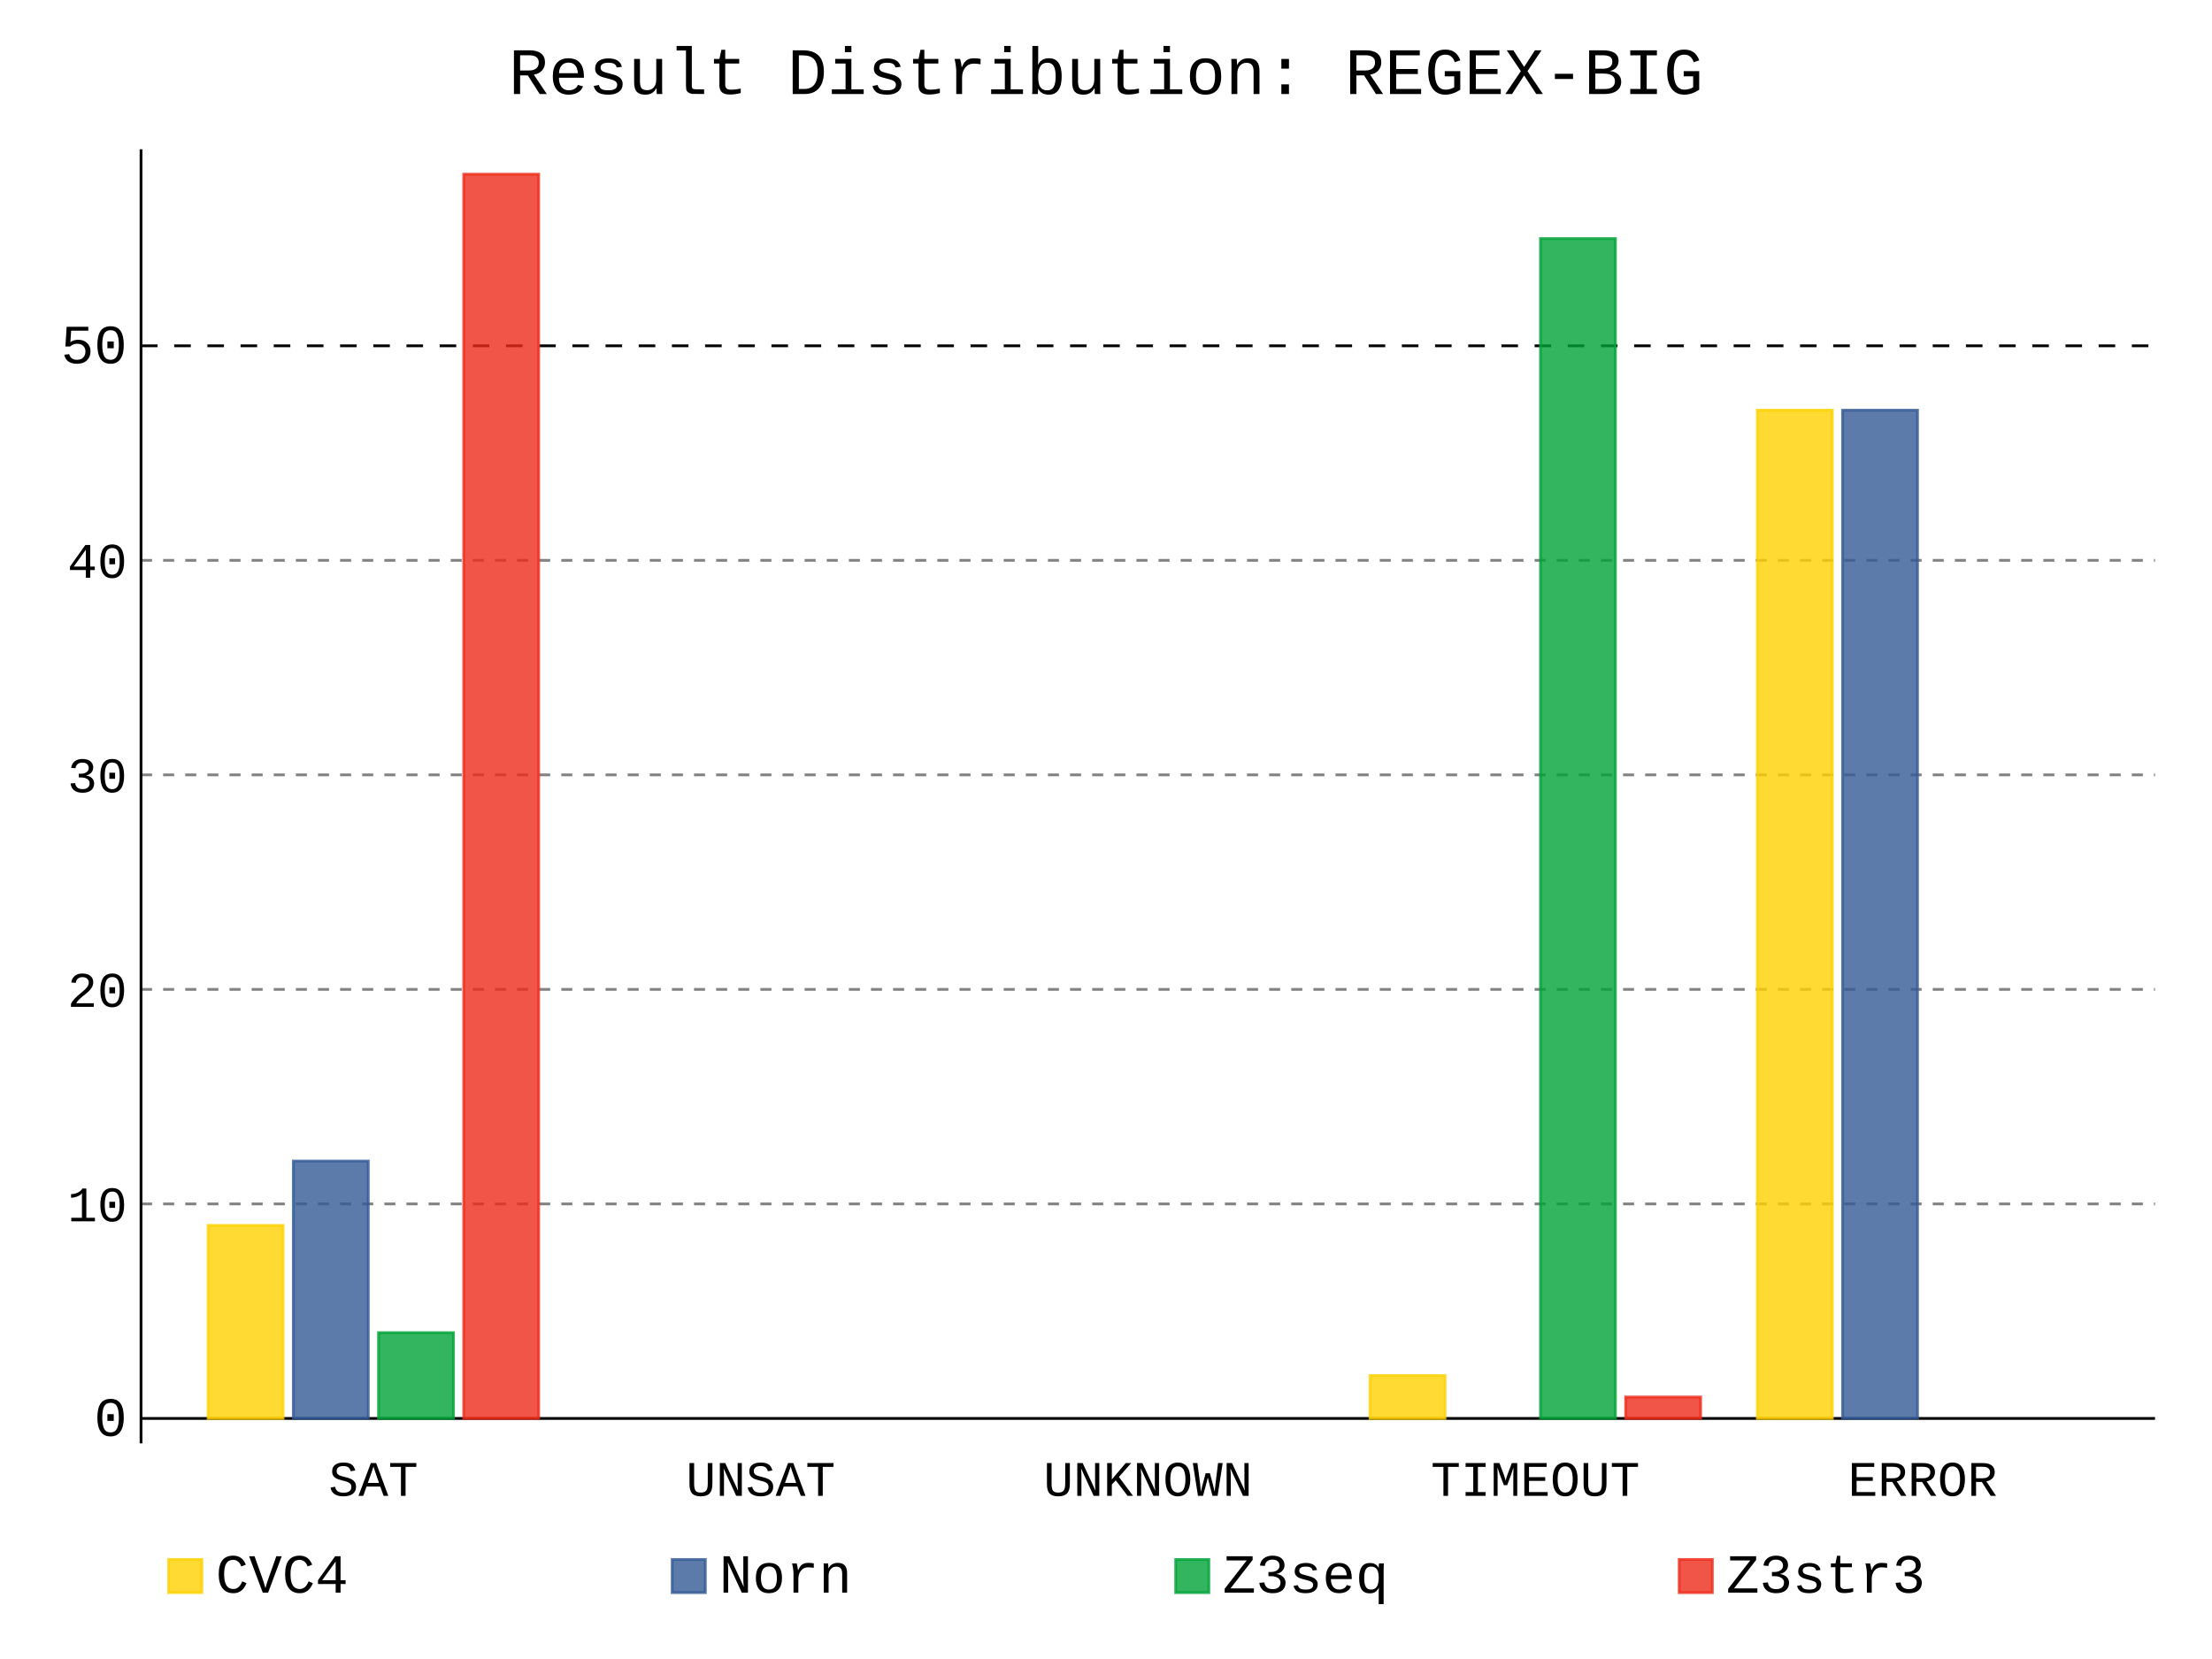
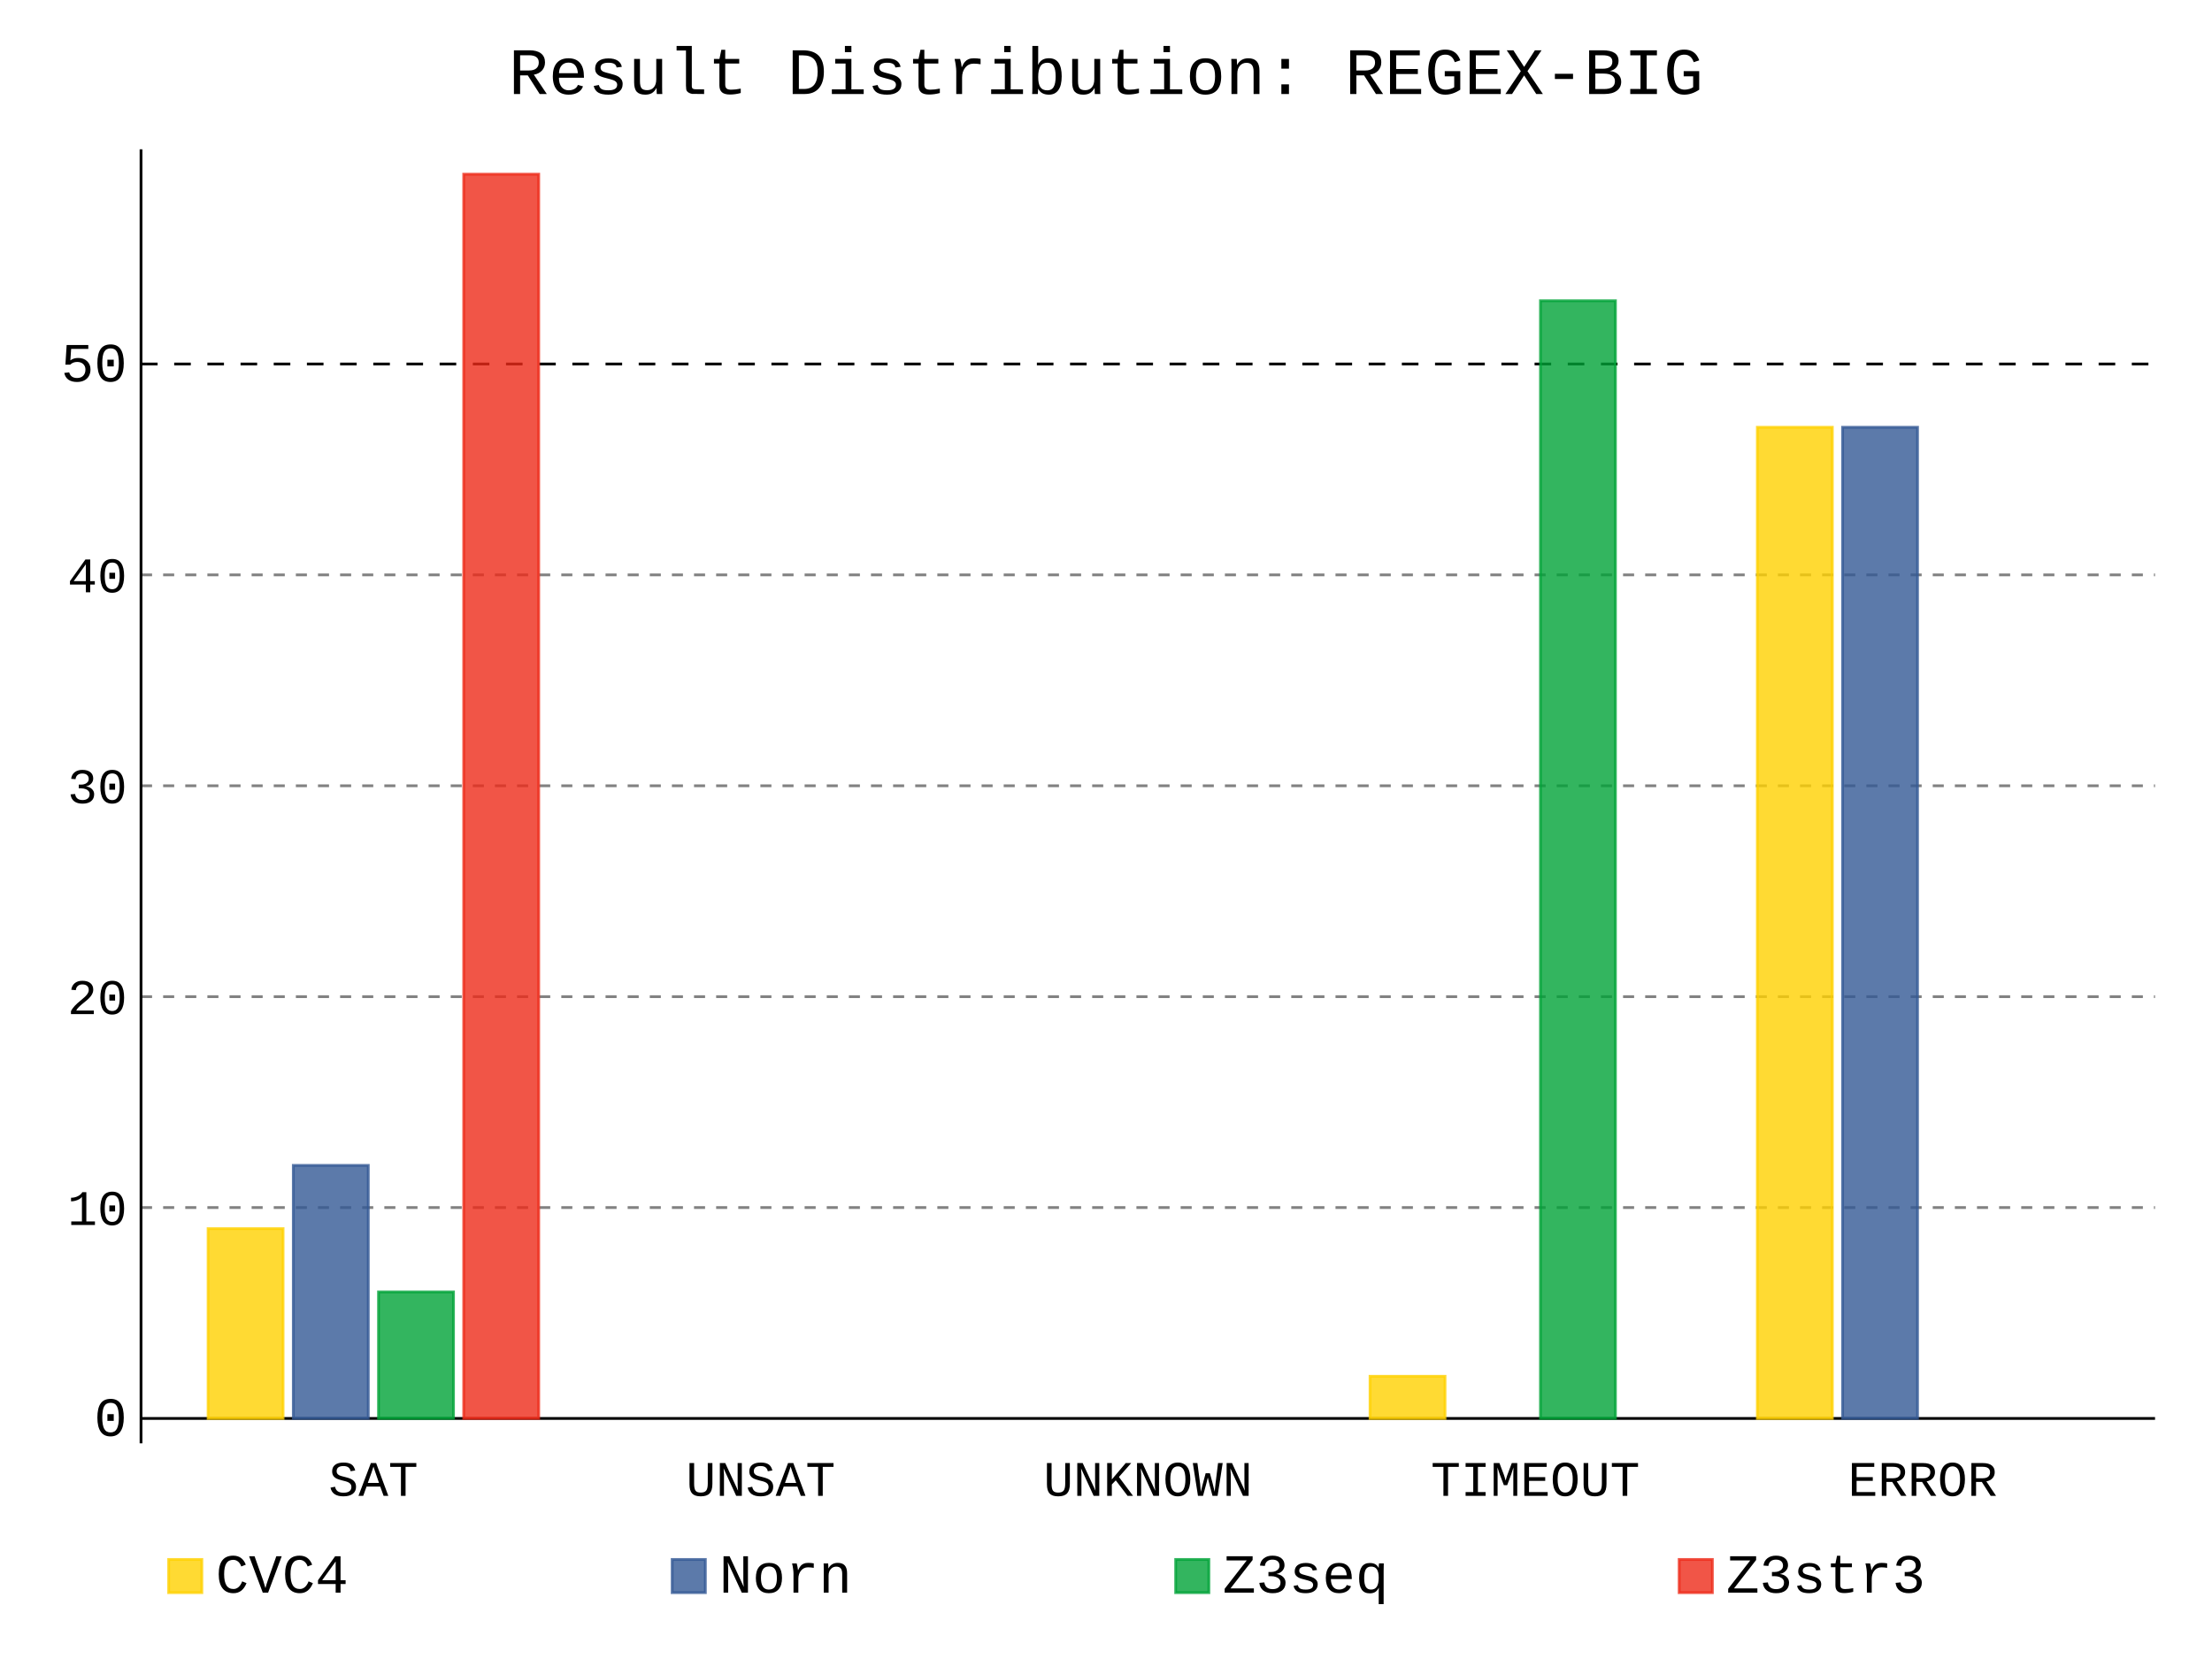
- <svg xmlns="http://www.w3.org/2000/svg" id="chart-6540df20-78d6-4097-ab6e-e9bb6f25a71c" class="pygal-chart" viewBox="0 0 800 600">
+ <svg xmlns="http://www.w3.org/2000/svg" id="chart-f4262829-9092-443f-896a-a3302a19e21f" class="pygal-chart" viewBox="0 0 800 600">
  <defs>
-     <style type="text/css">#chart-6540df20-78d6-4097-ab6e-e9bb6f25a71c{-webkit-user-select:none;-webkit-font-smoothing:antialiased;font-family:Consolas,"Liberation Mono",Menlo,Courier,monospace}#chart-6540df20-78d6-4097-ab6e-e9bb6f25a71c .title{font-family:Consolas,"Liberation Mono",Menlo,Courier,monospace;font-size:24px}#chart-6540df20-78d6-4097-ab6e-e9bb6f25a71c .legends .legend text{font-family:Consolas,"Liberation Mono",Menlo,Courier,monospace;font-size:20px}#chart-6540df20-78d6-4097-ab6e-e9bb6f25a71c .axis text{font-family:Consolas,"Liberation Mono",Menlo,Courier,monospace;font-size:18px}#chart-6540df20-78d6-4097-ab6e-e9bb6f25a71c .axis text.major{font-family:Consolas,"Liberation Mono",Menlo,Courier,monospace;font-size:20px}#chart-6540df20-78d6-4097-ab6e-e9bb6f25a71c .text-overlay text.value{font-family:Consolas,"Liberation Mono",Menlo,Courier,monospace;font-size:22px}#chart-6540df20-78d6-4097-ab6e-e9bb6f25a71c .text-overlay text.label{font-family:Consolas,"Liberation Mono",Menlo,Courier,monospace;font-size:20px}#chart-6540df20-78d6-4097-ab6e-e9bb6f25a71c .tooltip{font-family:Consolas,"Liberation Mono",Menlo,Courier,monospace;font-size:20px}#chart-6540df20-78d6-4097-ab6e-e9bb6f25a71c text.no_data{font-family:Consolas,"Liberation Mono",Menlo,Courier,monospace;font-size:64px}
- #chart-6540df20-78d6-4097-ab6e-e9bb6f25a71c{background-color:#FFFFFF}#chart-6540df20-78d6-4097-ab6e-e9bb6f25a71c path,#chart-6540df20-78d6-4097-ab6e-e9bb6f25a71c line,#chart-6540df20-78d6-4097-ab6e-e9bb6f25a71c rect,#chart-6540df20-78d6-4097-ab6e-e9bb6f25a71c circle{-webkit-transition:100ms;-moz-transition:100ms;transition:100ms}#chart-6540df20-78d6-4097-ab6e-e9bb6f25a71c .graph &gt; .background{fill:#FFFFFF}#chart-6540df20-78d6-4097-ab6e-e9bb6f25a71c .plot &gt; .background{fill:#FFFFFF}#chart-6540df20-78d6-4097-ab6e-e9bb6f25a71c .graph{fill:#000000}#chart-6540df20-78d6-4097-ab6e-e9bb6f25a71c text.no_data{fill:#000000}#chart-6540df20-78d6-4097-ab6e-e9bb6f25a71c .title{fill:#000000}#chart-6540df20-78d6-4097-ab6e-e9bb6f25a71c .legends .legend text{fill:#000000}#chart-6540df20-78d6-4097-ab6e-e9bb6f25a71c .legends .legend:hover text{fill:#000000}#chart-6540df20-78d6-4097-ab6e-e9bb6f25a71c .axis .line{stroke:#000000}#chart-6540df20-78d6-4097-ab6e-e9bb6f25a71c .axis .guide.line{stroke:#828282}#chart-6540df20-78d6-4097-ab6e-e9bb6f25a71c .axis .major.line{stroke:#000000}#chart-6540df20-78d6-4097-ab6e-e9bb6f25a71c .axis text.major{fill:#000000}#chart-6540df20-78d6-4097-ab6e-e9bb6f25a71c .axis.y .guides:hover .guide.line,#chart-6540df20-78d6-4097-ab6e-e9bb6f25a71c .line-graph .axis.x .guides:hover .guide.line,#chart-6540df20-78d6-4097-ab6e-e9bb6f25a71c .stackedline-graph .axis.x .guides:hover .guide.line,#chart-6540df20-78d6-4097-ab6e-e9bb6f25a71c .xy-graph .axis.x .guides:hover .guide.line{stroke:#000000}#chart-6540df20-78d6-4097-ab6e-e9bb6f25a71c .axis .guides:hover text{fill:#000000}#chart-6540df20-78d6-4097-ab6e-e9bb6f25a71c .reactive{fill-opacity:.8;stroke-opacity:.8}#chart-6540df20-78d6-4097-ab6e-e9bb6f25a71c .ci{stroke:#000000}#chart-6540df20-78d6-4097-ab6e-e9bb6f25a71c .reactive.active,#chart-6540df20-78d6-4097-ab6e-e9bb6f25a71c .active .reactive{fill-opacity:.9;stroke-opacity:.9;stroke-width:4}#chart-6540df20-78d6-4097-ab6e-e9bb6f25a71c .ci .reactive.active{stroke-width:1.5}#chart-6540df20-78d6-4097-ab6e-e9bb6f25a71c .series text{fill:#000000}#chart-6540df20-78d6-4097-ab6e-e9bb6f25a71c .tooltip rect{fill:#FFFFFF;stroke:#000000;-webkit-transition:opacity 100ms;-moz-transition:opacity 100ms;transition:opacity 100ms}#chart-6540df20-78d6-4097-ab6e-e9bb6f25a71c .tooltip .label{fill:#000000}#chart-6540df20-78d6-4097-ab6e-e9bb6f25a71c .tooltip .label{fill:#000000}#chart-6540df20-78d6-4097-ab6e-e9bb6f25a71c .tooltip .legend{font-size:.8em;fill:#828282}#chart-6540df20-78d6-4097-ab6e-e9bb6f25a71c .tooltip .x_label{font-size:.6em;fill:#000000}#chart-6540df20-78d6-4097-ab6e-e9bb6f25a71c .tooltip .xlink{font-size:.5em;text-decoration:underline}#chart-6540df20-78d6-4097-ab6e-e9bb6f25a71c .tooltip .value{font-size:1.5em}#chart-6540df20-78d6-4097-ab6e-e9bb6f25a71c .bound{font-size:.5em}#chart-6540df20-78d6-4097-ab6e-e9bb6f25a71c .max-value{font-size:.75em;fill:#828282}#chart-6540df20-78d6-4097-ab6e-e9bb6f25a71c .map-element{fill:#FFFFFF;stroke:#828282 !important}#chart-6540df20-78d6-4097-ab6e-e9bb6f25a71c .map-element .reactive{fill-opacity:inherit;stroke-opacity:inherit}#chart-6540df20-78d6-4097-ab6e-e9bb6f25a71c .color-0,#chart-6540df20-78d6-4097-ab6e-e9bb6f25a71c .color-0 a:visited{stroke:#FFD000;fill:#FFD000}#chart-6540df20-78d6-4097-ab6e-e9bb6f25a71c .color-1,#chart-6540df20-78d6-4097-ab6e-e9bb6f25a71c .color-1 a:visited{stroke:#345995;fill:#345995}#chart-6540df20-78d6-4097-ab6e-e9bb6f25a71c .color-2,#chart-6540df20-78d6-4097-ab6e-e9bb6f25a71c .color-2 a:visited{stroke:#01A337;fill:#01A337}#chart-6540df20-78d6-4097-ab6e-e9bb6f25a71c .color-3,#chart-6540df20-78d6-4097-ab6e-e9bb6f25a71c .color-3 a:visited{stroke:#ED2B1A;fill:#ED2B1A}#chart-6540df20-78d6-4097-ab6e-e9bb6f25a71c .text-overlay .color-0 text{fill:black}#chart-6540df20-78d6-4097-ab6e-e9bb6f25a71c .text-overlay .color-1 text{fill:black}#chart-6540df20-78d6-4097-ab6e-e9bb6f25a71c .text-overlay .color-2 text{fill:black}#chart-6540df20-78d6-4097-ab6e-e9bb6f25a71c .text-overlay .color-3 text{fill:black}
- #chart-6540df20-78d6-4097-ab6e-e9bb6f25a71c text.no_data{text-anchor:middle}#chart-6540df20-78d6-4097-ab6e-e9bb6f25a71c .guide.line{fill:none}#chart-6540df20-78d6-4097-ab6e-e9bb6f25a71c .centered{text-anchor:middle}#chart-6540df20-78d6-4097-ab6e-e9bb6f25a71c .title{text-anchor:middle}#chart-6540df20-78d6-4097-ab6e-e9bb6f25a71c .legends .legend text{fill-opacity:1}#chart-6540df20-78d6-4097-ab6e-e9bb6f25a71c .axis.x text{text-anchor:middle}#chart-6540df20-78d6-4097-ab6e-e9bb6f25a71c .axis.x:not(.web) text[transform]{text-anchor:start}#chart-6540df20-78d6-4097-ab6e-e9bb6f25a71c .axis.x:not(.web) text[transform].backwards{text-anchor:end}#chart-6540df20-78d6-4097-ab6e-e9bb6f25a71c .axis.y text{text-anchor:end}#chart-6540df20-78d6-4097-ab6e-e9bb6f25a71c .axis.y text[transform].backwards{text-anchor:start}#chart-6540df20-78d6-4097-ab6e-e9bb6f25a71c .axis.y2 text{text-anchor:start}#chart-6540df20-78d6-4097-ab6e-e9bb6f25a71c .axis.y2 text[transform].backwards{text-anchor:end}#chart-6540df20-78d6-4097-ab6e-e9bb6f25a71c .axis .guide.line{stroke-dasharray:4,4}#chart-6540df20-78d6-4097-ab6e-e9bb6f25a71c .axis .major.guide.line{stroke-dasharray:6,6}#chart-6540df20-78d6-4097-ab6e-e9bb6f25a71c .horizontal .axis.y .guide.line,#chart-6540df20-78d6-4097-ab6e-e9bb6f25a71c .horizontal .axis.y2 .guide.line,#chart-6540df20-78d6-4097-ab6e-e9bb6f25a71c .vertical .axis.x .guide.line{opacity:0}#chart-6540df20-78d6-4097-ab6e-e9bb6f25a71c .horizontal .axis.always_show .guide.line,#chart-6540df20-78d6-4097-ab6e-e9bb6f25a71c .vertical .axis.always_show .guide.line{opacity:1 !important}#chart-6540df20-78d6-4097-ab6e-e9bb6f25a71c .axis.y .guides:hover .guide.line,#chart-6540df20-78d6-4097-ab6e-e9bb6f25a71c .axis.y2 .guides:hover .guide.line,#chart-6540df20-78d6-4097-ab6e-e9bb6f25a71c .axis.x .guides:hover .guide.line{opacity:1}#chart-6540df20-78d6-4097-ab6e-e9bb6f25a71c .axis .guides:hover text{opacity:1}#chart-6540df20-78d6-4097-ab6e-e9bb6f25a71c .nofill{fill:none}#chart-6540df20-78d6-4097-ab6e-e9bb6f25a71c .subtle-fill{fill-opacity:.2}#chart-6540df20-78d6-4097-ab6e-e9bb6f25a71c .dot{stroke-width:1px;fill-opacity:1}#chart-6540df20-78d6-4097-ab6e-e9bb6f25a71c .dot.active{stroke-width:5px}#chart-6540df20-78d6-4097-ab6e-e9bb6f25a71c .dot.negative{fill:transparent}#chart-6540df20-78d6-4097-ab6e-e9bb6f25a71c text,#chart-6540df20-78d6-4097-ab6e-e9bb6f25a71c tspan{stroke:none !important}#chart-6540df20-78d6-4097-ab6e-e9bb6f25a71c .series text.active{opacity:1}#chart-6540df20-78d6-4097-ab6e-e9bb6f25a71c .tooltip rect{fill-opacity:.95;stroke-width:.5}#chart-6540df20-78d6-4097-ab6e-e9bb6f25a71c .tooltip text{fill-opacity:1}#chart-6540df20-78d6-4097-ab6e-e9bb6f25a71c .showable{visibility:hidden}#chart-6540df20-78d6-4097-ab6e-e9bb6f25a71c .showable.shown{visibility:visible}#chart-6540df20-78d6-4097-ab6e-e9bb6f25a71c .gauge-background{fill:rgba(229,229,229,1);stroke:none}#chart-6540df20-78d6-4097-ab6e-e9bb6f25a71c .bg-lines{stroke:#FFFFFF;stroke-width:2px}</style>
+     <style type="text/css">#chart-f4262829-9092-443f-896a-a3302a19e21f{-webkit-user-select:none;-webkit-font-smoothing:antialiased;font-family:Consolas,"Liberation Mono",Menlo,Courier,monospace}#chart-f4262829-9092-443f-896a-a3302a19e21f .title{font-family:Consolas,"Liberation Mono",Menlo,Courier,monospace;font-size:24px}#chart-f4262829-9092-443f-896a-a3302a19e21f .legends .legend text{font-family:Consolas,"Liberation Mono",Menlo,Courier,monospace;font-size:20px}#chart-f4262829-9092-443f-896a-a3302a19e21f .axis text{font-family:Consolas,"Liberation Mono",Menlo,Courier,monospace;font-size:18px}#chart-f4262829-9092-443f-896a-a3302a19e21f .axis text.major{font-family:Consolas,"Liberation Mono",Menlo,Courier,monospace;font-size:20px}#chart-f4262829-9092-443f-896a-a3302a19e21f .text-overlay text.value{font-family:Consolas,"Liberation Mono",Menlo,Courier,monospace;font-size:22px}#chart-f4262829-9092-443f-896a-a3302a19e21f .text-overlay text.label{font-family:Consolas,"Liberation Mono",Menlo,Courier,monospace;font-size:20px}#chart-f4262829-9092-443f-896a-a3302a19e21f .tooltip{font-family:Consolas,"Liberation Mono",Menlo,Courier,monospace;font-size:20px}#chart-f4262829-9092-443f-896a-a3302a19e21f text.no_data{font-family:Consolas,"Liberation Mono",Menlo,Courier,monospace;font-size:64px}
+ #chart-f4262829-9092-443f-896a-a3302a19e21f{background-color:#FFFFFF}#chart-f4262829-9092-443f-896a-a3302a19e21f path,#chart-f4262829-9092-443f-896a-a3302a19e21f line,#chart-f4262829-9092-443f-896a-a3302a19e21f rect,#chart-f4262829-9092-443f-896a-a3302a19e21f circle{-webkit-transition:100ms;-moz-transition:100ms;transition:100ms}#chart-f4262829-9092-443f-896a-a3302a19e21f .graph &gt; .background{fill:#FFFFFF}#chart-f4262829-9092-443f-896a-a3302a19e21f .plot &gt; .background{fill:#FFFFFF}#chart-f4262829-9092-443f-896a-a3302a19e21f .graph{fill:#000000}#chart-f4262829-9092-443f-896a-a3302a19e21f text.no_data{fill:#000000}#chart-f4262829-9092-443f-896a-a3302a19e21f .title{fill:#000000}#chart-f4262829-9092-443f-896a-a3302a19e21f .legends .legend text{fill:#000000}#chart-f4262829-9092-443f-896a-a3302a19e21f .legends .legend:hover text{fill:#000000}#chart-f4262829-9092-443f-896a-a3302a19e21f .axis .line{stroke:#000000}#chart-f4262829-9092-443f-896a-a3302a19e21f .axis .guide.line{stroke:#828282}#chart-f4262829-9092-443f-896a-a3302a19e21f .axis .major.line{stroke:#000000}#chart-f4262829-9092-443f-896a-a3302a19e21f .axis text.major{fill:#000000}#chart-f4262829-9092-443f-896a-a3302a19e21f .axis.y .guides:hover .guide.line,#chart-f4262829-9092-443f-896a-a3302a19e21f .line-graph .axis.x .guides:hover .guide.line,#chart-f4262829-9092-443f-896a-a3302a19e21f .stackedline-graph .axis.x .guides:hover .guide.line,#chart-f4262829-9092-443f-896a-a3302a19e21f .xy-graph .axis.x .guides:hover .guide.line{stroke:#000000}#chart-f4262829-9092-443f-896a-a3302a19e21f .axis .guides:hover text{fill:#000000}#chart-f4262829-9092-443f-896a-a3302a19e21f .reactive{fill-opacity:.8;stroke-opacity:.8}#chart-f4262829-9092-443f-896a-a3302a19e21f .ci{stroke:#000000}#chart-f4262829-9092-443f-896a-a3302a19e21f .reactive.active,#chart-f4262829-9092-443f-896a-a3302a19e21f .active .reactive{fill-opacity:.9;stroke-opacity:.9;stroke-width:4}#chart-f4262829-9092-443f-896a-a3302a19e21f .ci .reactive.active{stroke-width:1.5}#chart-f4262829-9092-443f-896a-a3302a19e21f .series text{fill:#000000}#chart-f4262829-9092-443f-896a-a3302a19e21f .tooltip rect{fill:#FFFFFF;stroke:#000000;-webkit-transition:opacity 100ms;-moz-transition:opacity 100ms;transition:opacity 100ms}#chart-f4262829-9092-443f-896a-a3302a19e21f .tooltip .label{fill:#000000}#chart-f4262829-9092-443f-896a-a3302a19e21f .tooltip .label{fill:#000000}#chart-f4262829-9092-443f-896a-a3302a19e21f .tooltip .legend{font-size:.8em;fill:#828282}#chart-f4262829-9092-443f-896a-a3302a19e21f .tooltip .x_label{font-size:.6em;fill:#000000}#chart-f4262829-9092-443f-896a-a3302a19e21f .tooltip .xlink{font-size:.5em;text-decoration:underline}#chart-f4262829-9092-443f-896a-a3302a19e21f .tooltip .value{font-size:1.5em}#chart-f4262829-9092-443f-896a-a3302a19e21f .bound{font-size:.5em}#chart-f4262829-9092-443f-896a-a3302a19e21f .max-value{font-size:.75em;fill:#828282}#chart-f4262829-9092-443f-896a-a3302a19e21f .map-element{fill:#FFFFFF;stroke:#828282 !important}#chart-f4262829-9092-443f-896a-a3302a19e21f .map-element .reactive{fill-opacity:inherit;stroke-opacity:inherit}#chart-f4262829-9092-443f-896a-a3302a19e21f .color-0,#chart-f4262829-9092-443f-896a-a3302a19e21f .color-0 a:visited{stroke:#FFD000;fill:#FFD000}#chart-f4262829-9092-443f-896a-a3302a19e21f .color-1,#chart-f4262829-9092-443f-896a-a3302a19e21f .color-1 a:visited{stroke:#345995;fill:#345995}#chart-f4262829-9092-443f-896a-a3302a19e21f .color-2,#chart-f4262829-9092-443f-896a-a3302a19e21f .color-2 a:visited{stroke:#01A337;fill:#01A337}#chart-f4262829-9092-443f-896a-a3302a19e21f .color-3,#chart-f4262829-9092-443f-896a-a3302a19e21f .color-3 a:visited{stroke:#ED2B1A;fill:#ED2B1A}#chart-f4262829-9092-443f-896a-a3302a19e21f .text-overlay .color-0 text{fill:black}#chart-f4262829-9092-443f-896a-a3302a19e21f .text-overlay .color-1 text{fill:black}#chart-f4262829-9092-443f-896a-a3302a19e21f .text-overlay .color-2 text{fill:black}#chart-f4262829-9092-443f-896a-a3302a19e21f .text-overlay .color-3 text{fill:black}
+ #chart-f4262829-9092-443f-896a-a3302a19e21f text.no_data{text-anchor:middle}#chart-f4262829-9092-443f-896a-a3302a19e21f .guide.line{fill:none}#chart-f4262829-9092-443f-896a-a3302a19e21f .centered{text-anchor:middle}#chart-f4262829-9092-443f-896a-a3302a19e21f .title{text-anchor:middle}#chart-f4262829-9092-443f-896a-a3302a19e21f .legends .legend text{fill-opacity:1}#chart-f4262829-9092-443f-896a-a3302a19e21f .axis.x text{text-anchor:middle}#chart-f4262829-9092-443f-896a-a3302a19e21f .axis.x:not(.web) text[transform]{text-anchor:start}#chart-f4262829-9092-443f-896a-a3302a19e21f .axis.x:not(.web) text[transform].backwards{text-anchor:end}#chart-f4262829-9092-443f-896a-a3302a19e21f .axis.y text{text-anchor:end}#chart-f4262829-9092-443f-896a-a3302a19e21f .axis.y text[transform].backwards{text-anchor:start}#chart-f4262829-9092-443f-896a-a3302a19e21f .axis.y2 text{text-anchor:start}#chart-f4262829-9092-443f-896a-a3302a19e21f .axis.y2 text[transform].backwards{text-anchor:end}#chart-f4262829-9092-443f-896a-a3302a19e21f .axis .guide.line{stroke-dasharray:4,4}#chart-f4262829-9092-443f-896a-a3302a19e21f .axis .major.guide.line{stroke-dasharray:6,6}#chart-f4262829-9092-443f-896a-a3302a19e21f .horizontal .axis.y .guide.line,#chart-f4262829-9092-443f-896a-a3302a19e21f .horizontal .axis.y2 .guide.line,#chart-f4262829-9092-443f-896a-a3302a19e21f .vertical .axis.x .guide.line{opacity:0}#chart-f4262829-9092-443f-896a-a3302a19e21f .horizontal .axis.always_show .guide.line,#chart-f4262829-9092-443f-896a-a3302a19e21f .vertical .axis.always_show .guide.line{opacity:1 !important}#chart-f4262829-9092-443f-896a-a3302a19e21f .axis.y .guides:hover .guide.line,#chart-f4262829-9092-443f-896a-a3302a19e21f .axis.y2 .guides:hover .guide.line,#chart-f4262829-9092-443f-896a-a3302a19e21f .axis.x .guides:hover .guide.line{opacity:1}#chart-f4262829-9092-443f-896a-a3302a19e21f .axis .guides:hover text{opacity:1}#chart-f4262829-9092-443f-896a-a3302a19e21f .nofill{fill:none}#chart-f4262829-9092-443f-896a-a3302a19e21f .subtle-fill{fill-opacity:.2}#chart-f4262829-9092-443f-896a-a3302a19e21f .dot{stroke-width:1px;fill-opacity:1}#chart-f4262829-9092-443f-896a-a3302a19e21f .dot.active{stroke-width:5px}#chart-f4262829-9092-443f-896a-a3302a19e21f .dot.negative{fill:transparent}#chart-f4262829-9092-443f-896a-a3302a19e21f text,#chart-f4262829-9092-443f-896a-a3302a19e21f tspan{stroke:none !important}#chart-f4262829-9092-443f-896a-a3302a19e21f .series text.active{opacity:1}#chart-f4262829-9092-443f-896a-a3302a19e21f .tooltip rect{fill-opacity:.95;stroke-width:.5}#chart-f4262829-9092-443f-896a-a3302a19e21f .tooltip text{fill-opacity:1}#chart-f4262829-9092-443f-896a-a3302a19e21f .showable{visibility:hidden}#chart-f4262829-9092-443f-896a-a3302a19e21f .showable.shown{visibility:visible}#chart-f4262829-9092-443f-896a-a3302a19e21f .gauge-background{fill:rgba(229,229,229,1);stroke:none}#chart-f4262829-9092-443f-896a-a3302a19e21f .bg-lines{stroke:#FFFFFF;stroke-width:2px}</style>
  </defs>
  <g class="graph bar-graph vertical">
    <rect class="background" height="600" width="800" x="0" y="0" />
    <g class="plot" transform="translate(51, 54)">
      <rect class="background" height="468.0" width="728.4" x="0" y="0" />
      <g class="axis y always_show">
        <g class="guides">
          <path class="axis major line" d="M0 459 h728.4" />
          <text class="major" x="-5" y="465.3">0</text>
        </g>
        <g class="guides">
-           <path class="guide line" d="M0 381.414 h728.4" />
-           <text class="" x="-5" y="387.714">10</text>
+           <path class="guide line" d="M0 382.729 h728.4" />
+           <text class="" x="-5" y="389.029">10</text>
        </g>
        <g class="guides">
-           <path class="guide line" d="M0 303.828 h728.4" />
-           <text class="" x="-5" y="310.128">20</text>
+           <path class="guide line" d="M0 306.458 h728.4" />
+           <text class="" x="-5" y="312.758">20</text>
        </g>
        <g class="guides">
-           <path class="guide line" d="M0 226.241 h728.4" />
-           <text class="" x="-5" y="232.541">30</text>
+           <path class="guide line" d="M0 230.186 h728.4" />
+           <text class="" x="-5" y="236.486">30</text>
        </g>
        <g class="guides">
-           <path class="guide line" d="M0 148.655 h728.4" />
-           <text class="" x="-5" y="154.955">40</text>
+           <path class="guide line" d="M0 153.915 h728.4" />
+           <text class="" x="-5" y="160.215">40</text>
        </g>
        <g class="guides">
-           <path class="major guide line" d="M0 71.069 h728.4" />
-           <text class="major" x="-5" y="77.369">50</text>
+           <path class="major guide line" d="M0 77.644 h728.4" />
+           <text class="major" x="-5" y="83.944">50</text>
        </g>
      </g>
      <g class="axis x">
        <path class="line" d="M0 0 v468" />
        <g class="guides">
          <path class="guide line" d="M84.046 0 v468" />
          <text class="" x="84.046" y="487.0">SAT</text>
        </g>
        <g class="guides">
          <path class="guide line" d="M224.123 0 v468" />
          <text class="" x="224.123" y="487.0">UNSAT</text>
        </g>
        <g class="guides">
          <path class="guide line" d="M364.2 0 v468" />
          <text class="" x="364.2" y="487.0">UNKNOWN</text>
        </g>
        <g class="guides">
          <path class="guide line" d="M504.277 0 v468" />
          <text class="" x="504.277" y="487.0">TIMEOUT</text>
        </g>
        <g class="guides">
          <path class="guide line" d="M644.354 0 v468" />
          <text class="" x="644.354" y="487.0">ERROR</text>
        </g>
      </g>
      <g class="series serie-0 color-0">
        <g class="bars">
          <g class="bar">
-             <rect class="rect reactive tooltip-trigger" height="69.828" rx="0" ry="0" width="27.119" x="24.261" y="389.172" />
+             <rect class="rect reactive tooltip-trigger" height="68.644" rx="0" ry="0" width="27.119" x="24.261" y="390.356" />
          </g>
          <g class="bar">
            <rect class="rect reactive tooltip-trigger" height="0.0" rx="0" ry="0" width="27.119" x="164.338" y="459.0" />
          </g>
          <g class="bar">
            <rect class="rect reactive tooltip-trigger" height="0.0" rx="0" ry="0" width="27.119" x="304.415" y="459.0" />
          </g>
          <g class="bar">
-             <rect class="rect reactive tooltip-trigger" height="15.517" rx="0" ry="0" width="27.119" x="444.492" y="443.483" />
+             <rect class="rect reactive tooltip-trigger" height="15.254" rx="0" ry="0" width="27.119" x="444.492" y="443.746" />
          </g>
          <g class="bar">
-             <rect class="rect reactive tooltip-trigger" height="364.655" rx="0" ry="0" width="27.119" x="584.569" y="94.345" />
+             <rect class="rect reactive tooltip-trigger" height="358.475" rx="0" ry="0" width="27.119" x="584.569" y="100.525" />
          </g>
        </g>
      </g>
      <g class="series serie-1 color-1">
        <g class="bars">
          <g class="bar">
-             <rect class="rect reactive tooltip-trigger" height="93.103" rx="0" ry="0" width="27.119" x="55.078" y="365.897" />
+             <rect class="rect reactive tooltip-trigger" height="91.525" rx="0" ry="0" width="27.119" x="55.078" y="367.475" />
          </g>
          <g class="bar">
            <rect class="rect reactive tooltip-trigger" height="0.0" rx="0" ry="0" width="27.119" x="195.155" y="459.0" />
          </g>
          <g class="bar">
            <rect class="rect reactive tooltip-trigger" height="0.0" rx="0" ry="0" width="27.119" x="335.232" y="459.0" />
          </g>
          <g class="bar">
            <rect class="rect reactive tooltip-trigger" height="0.0" rx="0" ry="0" width="27.119" x="475.309" y="459.0" />
          </g>
          <g class="bar">
-             <rect class="rect reactive tooltip-trigger" height="364.655" rx="0" ry="0" width="27.119" x="615.386" y="94.345" />
+             <rect class="rect reactive tooltip-trigger" height="358.475" rx="0" ry="0" width="27.119" x="615.386" y="100.525" />
          </g>
        </g>
      </g>
      <g class="series serie-2 color-2">
        <g class="bars">
          <g class="bar">
-             <rect class="rect reactive tooltip-trigger" height="31.034" rx="0" ry="0" width="27.119" x="85.895" y="427.966" />
+             <rect class="rect reactive tooltip-trigger" height="45.763" rx="0" ry="0" width="27.119" x="85.895" y="413.237" />
          </g>
          <g class="bar">
            <rect class="rect reactive tooltip-trigger" height="0.0" rx="0" ry="0" width="27.119" x="225.972" y="459.0" />
          </g>
          <g class="bar">
            <rect class="rect reactive tooltip-trigger" height="0.0" rx="0" ry="0" width="27.119" x="366.049" y="459.0" />
          </g>
          <g class="bar">
-             <rect class="rect reactive tooltip-trigger" height="426.724" rx="0" ry="0" width="27.119" x="506.126" y="32.276" />
+             <rect class="rect reactive tooltip-trigger" height="404.237" rx="0" ry="0" width="27.119" x="506.126" y="54.763" />
          </g>
          <g class="bar">
            <rect class="rect reactive tooltip-trigger" height="0.0" rx="0" ry="0" width="27.119" x="646.203" y="459.0" />
          </g>
        </g>
      </g>
      <g class="series serie-3 color-3">
        <g class="bars">
          <g class="bar">
-             <rect class="rect reactive tooltip-trigger" height="450.0" rx="0" ry="0" width="27.119" x="116.712" y="9.0" />
+             <rect class="rect reactive tooltip-trigger" height="450" rx="0" ry="0" width="27.119" x="116.712" y="9" />
          </g>
          <g class="bar">
            <rect class="rect reactive tooltip-trigger" height="0.0" rx="0" ry="0" width="27.119" x="256.789" y="459.0" />
          </g>
          <g class="bar">
            <rect class="rect reactive tooltip-trigger" height="0.0" rx="0" ry="0" width="27.119" x="396.866" y="459.0" />
          </g>
          <g class="bar">
-             <rect class="rect reactive tooltip-trigger" height="7.759" rx="0" ry="0" width="27.119" x="536.943" y="451.241" />
+             <rect class="rect reactive tooltip-trigger" height="0.0" rx="0" ry="0" width="27.119" x="536.943" y="459.0" />
          </g>
          <g class="bar">
            <rect class="rect reactive tooltip-trigger" height="0.0" rx="0" ry="0" width="27.119" x="677.02" y="459.0" />
          </g>
        </g>
      </g>
    </g>
    <g class="titles">
      <text class="title plot_title" x="400.0" y="34">Result Distribution: REGEX-BIG</text>
    </g>
    <g class="plot overlay" transform="translate(51, 54)">
      <g class="series serie-0 color-0" />
      <g class="series serie-1 color-1" />
      <g class="series serie-2 color-2" />
      <g class="series serie-3 color-3" />
    </g>
    <g class="plot text-overlay" transform="translate(51, 54)">
      <g class="series serie-0 color-0" />
      <g class="series serie-1 color-1" />
      <g class="series serie-2 color-2" />
      <g class="series serie-3 color-3" />
    </g>
    <g class="plot tooltip-overlay" transform="translate(51, 54)">
      <g class="tooltip" style="opacity: 0" transform="translate(0 0)">
        <rect class="tooltip-box" height="0" rx="10" ry="10" width="0" />
        <g class="text" />
      </g>
    </g>
    <g class="legends" transform="translate(61, 560)">
      <g class="legend reactive activate-serie" id="activate-serie-0">
        <rect class="color-0 reactive" height="12" width="12" x="0.0" y="4.0" />
        <text x="17.0" y="16.0">CVC4</text>
      </g>
      <g class="legend reactive activate-serie" id="activate-serie-1">
        <rect class="color-1 reactive" height="12" width="12" x="182.1" y="4.0" />
        <text x="199.1" y="16.0">Norn</text>
      </g>
      <g class="legend reactive activate-serie" id="activate-serie-2">
        <rect class="color-2 reactive" height="12" width="12" x="364.2" y="4.0" />
        <text x="381.2" y="16.0">Z3seq</text>
      </g>
      <g class="legend reactive activate-serie" id="activate-serie-3">
        <rect class="color-3 reactive" height="12" width="12" x="546.3" y="4.0" />
        <text x="563.3" y="16.0">Z3str3</text>
      </g>
    </g>
  </g>
</svg>
